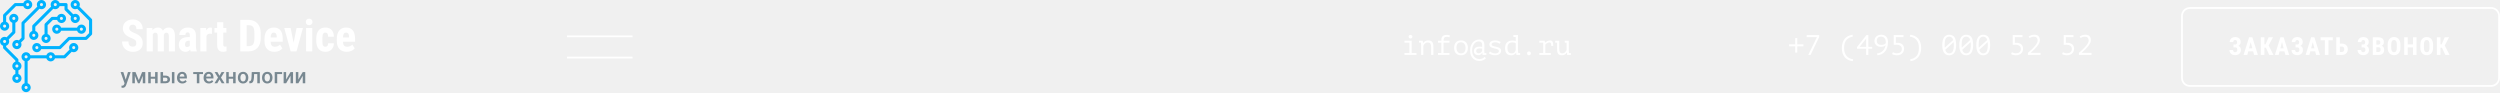
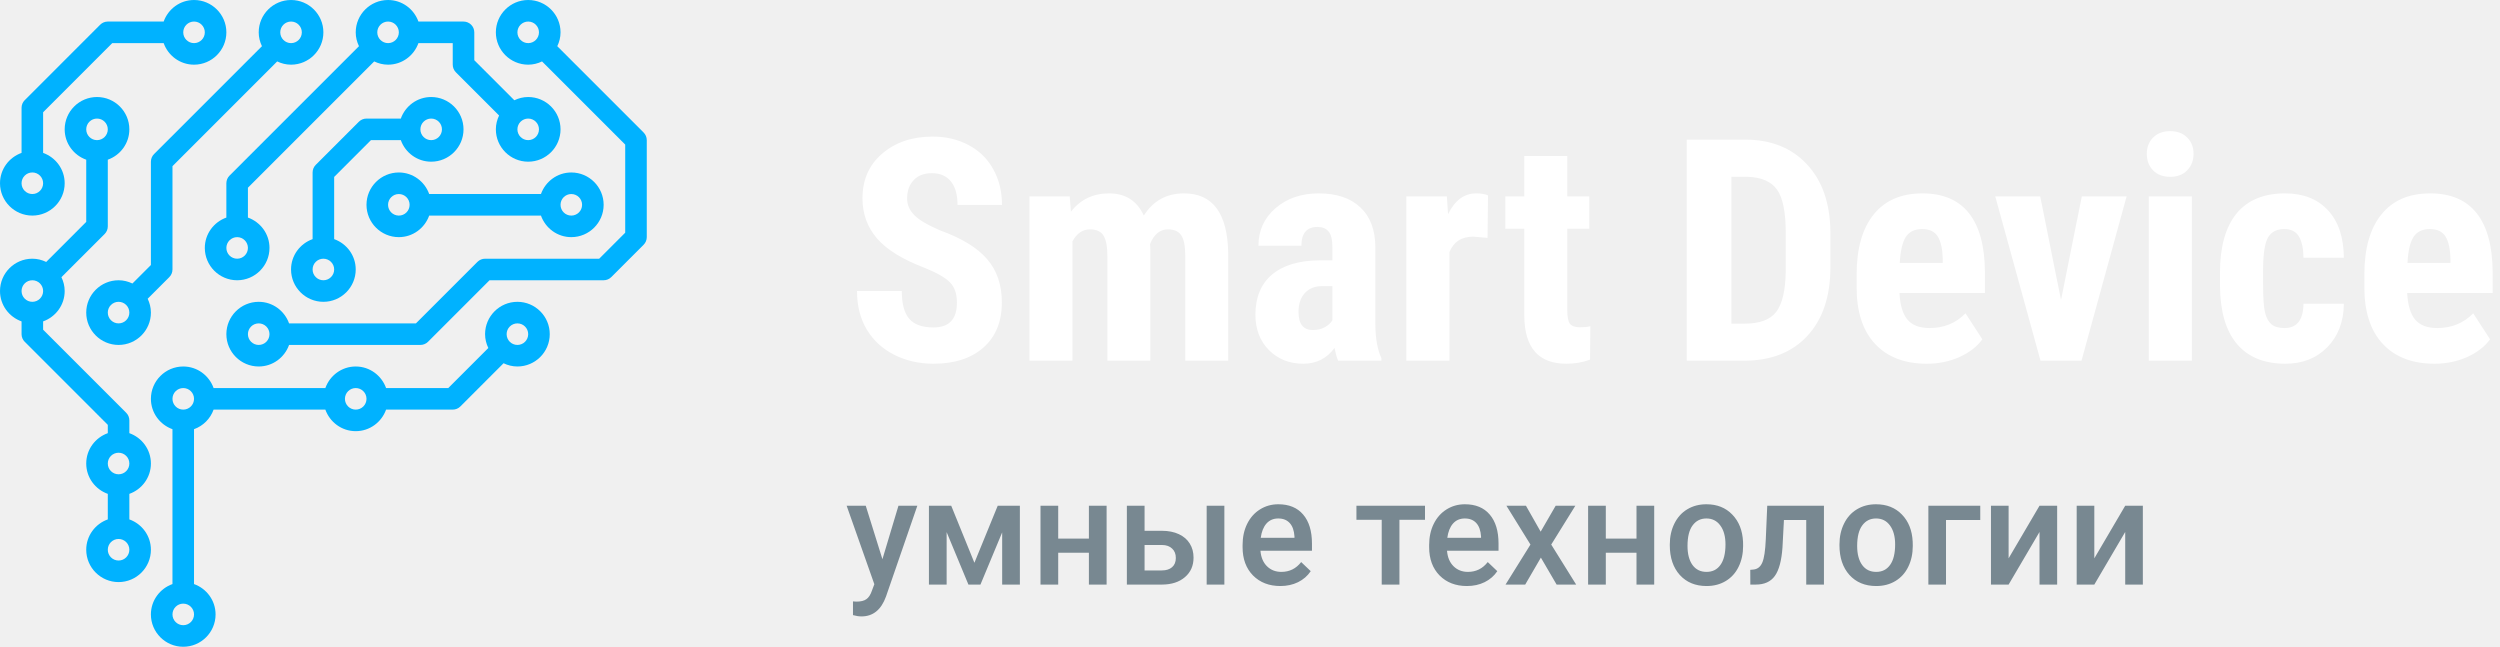
- <svg xmlns="http://www.w3.org/2000/svg" width="1411" height="52" id="icon-header-logo" viewBox="0 0 1411 52" fill="none">
-   <path d="M1009.77 25.016H1013.22V21.48H1014.38V25.016H1017.83V26.168H1014.38V29.704H1013.22V26.168H1009.77V25.016ZM1020.58 31L1025.47 20.952H1019.7V19.8H1026.77V20.84L1021.89 31H1020.58ZM1045.72 34.52C1044.78 34.413 1043.93 34.179 1043.16 33.816C1042.4 33.464 1041.75 32.979 1041.22 32.36C1040.69 31.752 1040.27 31.011 1039.97 30.136C1039.69 29.261 1039.54 28.253 1039.54 27.112C1039.54 25.992 1039.69 24.995 1039.97 24.12C1040.26 23.235 1040.67 22.483 1041.19 21.864C1041.72 21.235 1042.36 20.733 1043.09 20.36C1043.84 19.987 1044.66 19.736 1045.56 19.608L1045.73 20.648C1044.93 20.819 1044.23 21.059 1043.62 21.368C1043.01 21.677 1042.5 22.088 1042.09 22.6C1041.67 23.112 1041.35 23.736 1041.14 24.472C1040.93 25.208 1040.82 26.088 1040.82 27.112C1040.82 28.147 1040.95 29.043 1041.21 29.8C1041.47 30.547 1041.83 31.176 1042.29 31.688C1042.75 32.2 1043.29 32.595 1043.91 32.872C1044.54 33.16 1045.22 33.352 1045.94 33.448L1045.72 34.52ZM1056.66 27.512H1054.5V31H1053.25V27.512H1048.08V26.584L1053.44 19.8H1054.5V26.456H1056.66V27.512ZM1053.25 21.8L1049.55 26.456H1053.25V21.8ZM1057.94 23.176C1057.94 22.685 1058.02 22.227 1058.18 21.8C1058.34 21.363 1058.58 20.984 1058.9 20.664C1059.24 20.333 1059.64 20.077 1060.12 19.896C1060.6 19.704 1061.16 19.608 1061.8 19.608C1062.4 19.608 1062.93 19.704 1063.4 19.896C1063.87 20.088 1064.26 20.36 1064.58 20.712C1064.92 21.053 1065.17 21.475 1065.34 21.976C1065.51 22.467 1065.59 23.016 1065.59 23.624C1065.59 24.819 1065.44 25.869 1065.14 26.776C1064.85 27.683 1064.43 28.451 1063.9 29.08C1063.36 29.709 1062.73 30.2 1061.99 30.552C1061.27 30.904 1060.48 31.117 1059.62 31.192L1059.38 30.184C1060.09 30.109 1060.72 29.939 1061.27 29.672C1061.83 29.405 1062.31 29.064 1062.71 28.648C1063.12 28.232 1063.45 27.752 1063.7 27.208C1063.96 26.664 1064.14 26.083 1064.23 25.464C1064.06 25.645 1063.89 25.8 1063.7 25.928C1063.53 26.045 1063.34 26.141 1063.13 26.216C1062.92 26.291 1062.68 26.344 1062.42 26.376C1062.17 26.408 1061.88 26.424 1061.54 26.424C1061.05 26.424 1060.59 26.349 1060.15 26.2C1059.72 26.051 1059.33 25.837 1059 25.56C1058.68 25.272 1058.42 24.931 1058.23 24.536C1058.04 24.131 1057.94 23.677 1057.94 23.176ZM1059.26 23.048C1059.26 23.816 1059.49 24.392 1059.94 24.776C1060.41 25.16 1061.03 25.352 1061.8 25.352C1062.41 25.352 1062.93 25.261 1063.37 25.08C1063.82 24.888 1064.13 24.653 1064.31 24.376C1064.33 24.227 1064.34 24.109 1064.34 24.024C1064.34 23.928 1064.34 23.821 1064.34 23.704C1064.34 23.331 1064.29 22.963 1064.18 22.6C1064.09 22.237 1063.93 21.912 1063.72 21.624C1063.51 21.336 1063.23 21.107 1062.89 20.936C1062.56 20.755 1062.16 20.664 1061.69 20.664C1060.92 20.664 1060.32 20.872 1059.9 21.288C1059.47 21.704 1059.26 22.291 1059.26 23.048ZM1070.66 30.072C1071.06 30.072 1071.44 30.024 1071.78 29.928C1072.12 29.821 1072.41 29.667 1072.64 29.464C1072.89 29.251 1073.07 28.989 1073.2 28.68C1073.34 28.371 1073.41 28.008 1073.41 27.592C1073.41 26.824 1073.13 26.243 1072.58 25.848C1072.03 25.443 1071.29 25.24 1070.34 25.24L1068.83 25.32V19.8H1074.32V20.952H1070.03V24.2L1070.83 24.168C1072.02 24.168 1072.95 24.456 1073.63 25.032C1074.32 25.608 1074.66 26.429 1074.66 27.496C1074.66 28.093 1074.55 28.621 1074.34 29.08C1074.14 29.539 1073.85 29.928 1073.49 30.248C1073.13 30.557 1072.7 30.792 1072.19 30.952C1071.7 31.112 1071.17 31.192 1070.58 31.192C1070.26 31.192 1069.95 31.165 1069.67 31.112C1069.38 31.069 1069.12 31.016 1068.88 30.952C1068.65 30.877 1068.44 30.803 1068.26 30.728C1068.09 30.643 1067.97 30.568 1067.89 30.504L1068.4 29.464C1068.58 29.571 1068.86 29.699 1069.23 29.848C1069.61 29.997 1070.08 30.072 1070.66 30.072ZM1078.14 19.608C1079.08 19.715 1079.93 19.949 1080.68 20.312C1081.45 20.664 1082.1 21.149 1082.64 21.768C1083.17 22.387 1083.58 23.133 1083.87 24.008C1084.17 24.883 1084.32 25.885 1084.32 27.016C1084.32 28.136 1084.17 29.139 1083.87 30.024C1083.58 30.899 1083.17 31.645 1082.64 32.264C1082.11 32.893 1081.48 33.395 1080.75 33.768C1080.01 34.141 1079.2 34.392 1078.3 34.52L1078.12 33.48C1078.92 33.309 1079.63 33.069 1080.24 32.76C1080.84 32.451 1081.36 32.04 1081.77 31.528C1082.19 31.016 1082.5 30.392 1082.72 29.656C1082.93 28.92 1083.04 28.04 1083.04 27.016C1083.04 25.981 1082.9 25.091 1082.64 24.344C1082.38 23.587 1082.02 22.952 1081.56 22.44C1081.11 21.928 1080.56 21.533 1079.93 21.256C1079.31 20.968 1078.64 20.776 1077.92 20.68L1078.14 19.608ZM1096.22 25.4C1096.22 24.493 1096.3 23.683 1096.46 22.968C1096.62 22.243 1096.86 21.635 1097.18 21.144C1097.5 20.643 1097.91 20.264 1098.4 20.008C1098.89 19.741 1099.47 19.608 1100.14 19.608C1100.86 19.608 1101.46 19.736 1101.95 19.992C1102.45 20.248 1102.86 20.621 1103.17 21.112C1103.48 21.603 1103.7 22.211 1103.84 22.936C1103.98 23.651 1104.05 24.472 1104.05 25.4C1104.05 26.307 1103.97 27.123 1103.81 27.848C1103.65 28.563 1103.41 29.171 1103.09 29.672C1102.77 30.163 1102.36 30.541 1101.87 30.808C1101.38 31.064 1100.8 31.192 1100.13 31.192C1099.42 31.192 1098.82 31.053 1098.32 30.776C1097.83 30.488 1097.42 30.088 1097.1 29.576C1096.79 29.064 1096.57 28.456 1096.43 27.752C1096.29 27.037 1096.22 26.253 1096.22 25.4ZM1102.74 25.4C1102.74 24.835 1102.7 24.296 1102.64 23.784L1097.89 28.12C1098.07 28.728 1098.34 29.213 1098.7 29.576C1099.07 29.939 1099.54 30.12 1100.13 30.12C1101.07 30.12 1101.73 29.731 1102.13 28.952C1102.53 28.173 1102.74 26.989 1102.74 25.4ZM1097.55 25.4C1097.55 25.667 1097.56 25.923 1097.57 26.168C1097.59 26.413 1097.61 26.653 1097.63 26.888L1102.4 22.568C1102.22 21.992 1101.95 21.533 1101.58 21.192C1101.23 20.851 1100.75 20.68 1100.14 20.68C1099.19 20.68 1098.52 21.075 1098.13 21.864C1097.74 22.643 1097.55 23.821 1097.55 25.4ZM1105.82 25.4C1105.82 24.493 1105.9 23.683 1106.06 22.968C1106.22 22.243 1106.46 21.635 1106.78 21.144C1107.1 20.643 1107.5 20.264 1107.99 20.008C1108.48 19.741 1109.07 19.608 1109.74 19.608C1110.45 19.608 1111.05 19.736 1111.55 19.992C1112.05 20.248 1112.45 20.621 1112.76 21.112C1113.07 21.603 1113.29 22.211 1113.43 22.936C1113.57 23.651 1113.64 24.472 1113.64 25.4C1113.64 26.307 1113.56 27.123 1113.4 27.848C1113.24 28.563 1113 29.171 1112.68 29.672C1112.36 30.163 1111.96 30.541 1111.47 30.808C1110.97 31.064 1110.39 31.192 1109.72 31.192C1109.02 31.192 1108.41 31.053 1107.91 30.776C1107.42 30.488 1107.02 30.088 1106.7 29.576C1106.39 29.064 1106.16 28.456 1106.03 27.752C1105.89 27.037 1105.82 26.253 1105.82 25.4ZM1112.33 25.4C1112.33 24.835 1112.3 24.296 1112.23 23.784L1107.48 28.12C1107.66 28.728 1107.93 29.213 1108.3 29.576C1108.66 29.939 1109.13 30.12 1109.72 30.12C1110.66 30.12 1111.33 29.731 1111.72 28.952C1112.13 28.173 1112.33 26.989 1112.33 25.4ZM1107.15 25.4C1107.15 25.667 1107.15 25.923 1107.16 26.168C1107.18 26.413 1107.2 26.653 1107.23 26.888L1111.99 22.568C1111.81 21.992 1111.54 21.533 1111.18 21.192C1110.83 20.851 1110.35 20.68 1109.74 20.68C1108.79 20.68 1108.12 21.075 1107.72 21.864C1107.34 22.643 1107.15 23.821 1107.15 25.4ZM1115.41 25.4C1115.41 24.493 1115.49 23.683 1115.65 22.968C1115.81 22.243 1116.05 21.635 1116.37 21.144C1116.69 20.643 1117.1 20.264 1117.59 20.008C1118.08 19.741 1118.66 19.608 1119.33 19.608C1120.05 19.608 1120.65 19.736 1121.14 19.992C1121.64 20.248 1122.05 20.621 1122.36 21.112C1122.66 21.603 1122.89 22.211 1123.03 22.936C1123.17 23.651 1123.24 24.472 1123.24 25.4C1123.24 26.307 1123.16 27.123 1123 27.848C1122.84 28.563 1122.6 29.171 1122.28 29.672C1121.96 30.163 1121.55 30.541 1121.06 30.808C1120.57 31.064 1119.99 31.192 1119.32 31.192C1118.61 31.192 1118.01 31.053 1117.51 30.776C1117.02 30.488 1116.61 30.088 1116.29 29.576C1115.98 29.064 1115.76 28.456 1115.62 27.752C1115.48 27.037 1115.41 26.253 1115.41 25.4ZM1121.92 25.4C1121.92 24.835 1121.89 24.296 1121.83 23.784L1117.08 28.12C1117.26 28.728 1117.53 29.213 1117.89 29.576C1118.25 29.939 1118.73 30.12 1119.32 30.12C1120.25 30.12 1120.92 29.731 1121.32 28.952C1121.72 28.173 1121.92 26.989 1121.92 25.4ZM1116.74 25.4C1116.74 25.667 1116.74 25.923 1116.76 26.168C1116.78 26.413 1116.8 26.653 1116.82 26.888L1121.59 22.568C1121.41 21.992 1121.13 21.533 1120.77 21.192C1120.42 20.851 1119.94 20.68 1119.33 20.68C1118.38 20.68 1117.71 21.075 1117.32 21.864C1116.93 22.643 1116.74 23.821 1116.74 25.4ZM1137.81 30.072C1138.22 30.072 1138.59 30.024 1138.93 29.928C1139.28 29.821 1139.56 29.667 1139.8 29.464C1140.04 29.251 1140.23 28.989 1140.36 28.68C1140.5 28.371 1140.57 28.008 1140.57 27.592C1140.57 26.824 1140.29 26.243 1139.73 25.848C1139.19 25.443 1138.44 25.24 1137.49 25.24L1135.99 25.32V19.8H1141.48V20.952H1137.19V24.2L1137.99 24.168C1139.17 24.168 1140.11 24.456 1140.79 25.032C1141.47 25.608 1141.81 26.429 1141.81 27.496C1141.81 28.093 1141.71 28.621 1141.49 29.08C1141.29 29.539 1141.01 29.928 1140.65 30.248C1140.28 30.557 1139.85 30.792 1139.35 30.952C1138.86 31.112 1138.32 31.192 1137.73 31.192C1137.41 31.192 1137.11 31.165 1136.82 31.112C1136.53 31.069 1136.27 31.016 1136.04 30.952C1135.8 30.877 1135.6 30.803 1135.41 30.728C1135.24 30.643 1135.12 30.568 1135.05 30.504L1135.56 29.464C1135.74 29.571 1136.02 29.699 1136.39 29.848C1136.76 29.997 1137.24 30.072 1137.81 30.072ZM1151.31 22.632C1151.31 23.613 1150.85 24.707 1149.92 25.912C1148.99 27.117 1147.7 28.429 1146.03 29.848H1151.66V31H1144.56V29.848C1144.76 29.656 1145.04 29.405 1145.39 29.096C1145.74 28.787 1146.12 28.445 1146.53 28.072C1146.93 27.688 1147.34 27.277 1147.76 26.84C1148.19 26.403 1148.57 25.955 1148.91 25.496C1149.25 25.037 1149.53 24.579 1149.74 24.12C1149.96 23.661 1150.06 23.219 1150.06 22.792C1150.06 22.152 1149.89 21.651 1149.55 21.288C1149.22 20.915 1148.72 20.728 1148.05 20.728C1147.47 20.728 1146.99 20.792 1146.59 20.92C1146.2 21.048 1145.84 21.235 1145.52 21.48L1144.98 20.6C1145.46 20.259 1145.96 20.008 1146.5 19.848C1147.04 19.688 1147.63 19.608 1148.27 19.608C1149.28 19.608 1150.03 19.88 1150.54 20.424C1151.06 20.968 1151.31 21.704 1151.31 22.632ZM1166.6 30.072C1167 30.072 1167.37 30.024 1167.72 29.928C1168.06 29.821 1168.35 29.667 1168.58 29.464C1168.83 29.251 1169.01 28.989 1169.14 28.68C1169.28 28.371 1169.35 28.008 1169.35 27.592C1169.35 26.824 1169.07 26.243 1168.52 25.848C1167.97 25.443 1167.23 25.24 1166.28 25.24L1164.77 25.32V19.8H1170.26V20.952H1165.97V24.2L1166.77 24.168C1167.96 24.168 1168.89 24.456 1169.57 25.032C1170.25 25.608 1170.6 26.429 1170.6 27.496C1170.6 28.093 1170.49 28.621 1170.28 29.08C1170.07 29.539 1169.79 29.928 1169.43 30.248C1169.07 30.557 1168.63 30.792 1168.13 30.952C1167.64 31.112 1167.1 31.192 1166.52 31.192C1166.2 31.192 1165.89 31.165 1165.6 31.112C1165.32 31.069 1165.05 31.016 1164.82 30.952C1164.59 30.877 1164.38 30.803 1164.2 30.728C1164.03 30.643 1163.9 30.568 1163.83 30.504L1164.34 29.464C1164.52 29.571 1164.8 29.699 1165.17 29.848C1165.55 29.997 1166.02 30.072 1166.6 30.072ZM1180.09 22.632C1180.09 23.613 1179.63 24.707 1178.7 25.912C1177.77 27.117 1176.48 28.429 1174.81 29.848H1180.45V31H1173.34V29.848C1173.54 29.656 1173.82 29.405 1174.17 29.096C1174.53 28.787 1174.9 28.445 1175.31 28.072C1175.72 27.688 1176.13 27.277 1176.54 26.84C1176.97 26.403 1177.35 25.955 1177.69 25.496C1178.04 25.037 1178.31 24.579 1178.53 24.12C1178.74 23.661 1178.85 23.219 1178.85 22.792C1178.85 22.152 1178.68 21.651 1178.33 21.288C1178 20.915 1177.5 20.728 1176.83 20.728C1176.25 20.728 1175.77 20.792 1175.37 20.92C1174.98 21.048 1174.62 21.235 1174.3 21.48L1173.76 20.6C1174.24 20.259 1174.74 20.008 1175.28 19.848C1175.82 19.688 1176.41 19.608 1177.05 19.608C1178.06 19.608 1178.81 19.88 1179.33 20.424C1179.84 20.968 1180.09 21.704 1180.09 22.632Z" fill="white" />
-   <path d="M792.68 31V29.928H795.464V24.072H792.68V23H796.744V29.928H799.464V31H792.68ZM795.032 20.728C795.032 20.44 795.128 20.195 795.32 19.992C795.512 19.779 795.757 19.672 796.056 19.672C796.365 19.672 796.621 19.779 796.824 19.992C797.037 20.195 797.144 20.44 797.144 20.728C797.144 21.005 797.037 21.24 796.824 21.432C796.621 21.624 796.365 21.72 796.056 21.72C795.757 21.72 795.512 21.624 795.32 21.432C795.128 21.24 795.032 21.005 795.032 20.728ZM802.082 25.8C802.082 25.704 802.076 25.581 802.066 25.432C802.066 25.272 802.06 25.112 802.05 24.952C802.039 24.781 802.023 24.616 802.002 24.456C801.991 24.296 801.975 24.157 801.954 24.04H800.882V23H803.026L803.17 24.296H803.25C803.356 24.115 803.495 23.939 803.666 23.768C803.847 23.587 804.055 23.427 804.29 23.288C804.524 23.139 804.786 23.021 805.074 22.936C805.362 22.851 805.666 22.808 805.986 22.808C806.476 22.808 806.908 22.861 807.282 22.968C807.666 23.075 807.98 23.267 808.226 23.544C808.482 23.811 808.674 24.179 808.802 24.648C808.93 25.107 808.994 25.693 808.994 26.408V31H807.746V26.648C807.746 25.763 807.602 25.096 807.314 24.648C807.026 24.2 806.503 23.976 805.746 23.976C805.468 23.976 805.196 24.035 804.93 24.152C804.674 24.259 804.439 24.403 804.226 24.584C804.012 24.765 803.826 24.979 803.666 25.224C803.506 25.459 803.388 25.709 803.314 25.976V31H802.082V25.8ZM811.596 31V29.928H813.5V24.072H811.596V23H813.5V22.552C813.5 21.549 813.761 20.824 814.284 20.376C814.806 19.928 815.553 19.704 816.524 19.704C816.876 19.704 817.19 19.725 817.468 19.768C817.745 19.811 818.044 19.896 818.364 20.024L818.076 21.064C817.798 20.947 817.532 20.872 817.276 20.84C817.02 20.797 816.785 20.776 816.572 20.776C815.868 20.776 815.388 20.952 815.132 21.304C814.876 21.645 814.748 22.211 814.748 23H818.06V24.072H814.748V29.928H818.06V31H811.596ZM820.693 27C820.693 25.709 821.029 24.691 821.701 23.944C822.373 23.187 823.333 22.808 824.581 22.808C825.253 22.808 825.829 22.92 826.309 23.144C826.8 23.357 827.205 23.651 827.525 24.024C827.845 24.397 828.08 24.84 828.229 25.352C828.389 25.864 828.469 26.413 828.469 27C828.469 27.64 828.384 28.221 828.213 28.744C828.043 29.256 827.792 29.693 827.461 30.056C827.131 30.419 826.72 30.701 826.229 30.904C825.749 31.096 825.2 31.192 824.581 31.192C823.92 31.192 823.344 31.085 822.853 30.872C822.363 30.648 821.957 30.349 821.637 29.976C821.317 29.603 821.077 29.16 820.917 28.648C820.768 28.136 820.693 27.587 820.693 27ZM822.021 27C822.021 27.373 822.064 27.747 822.149 28.12C822.245 28.493 822.395 28.829 822.597 29.128C822.8 29.427 823.061 29.667 823.381 29.848C823.712 30.029 824.112 30.12 824.581 30.12C825.435 30.12 826.075 29.859 826.501 29.336C826.939 28.803 827.157 28.024 827.157 27C827.157 26.616 827.109 26.243 827.013 25.88C826.928 25.507 826.779 25.171 826.565 24.872C826.363 24.573 826.096 24.333 825.765 24.152C825.445 23.971 825.051 23.88 824.581 23.88C823.728 23.88 823.088 24.141 822.661 24.664C822.235 25.187 822.021 25.965 822.021 27ZM837.807 25.768C837.807 26.173 837.796 26.605 837.775 27.064C837.754 27.523 837.738 27.981 837.727 28.44C837.727 28.973 837.759 29.48 837.823 29.96H838.895V31H836.767L836.623 29.8H836.543C836.479 29.896 836.399 30.019 836.303 30.168C836.207 30.317 836.074 30.467 835.903 30.616C835.743 30.755 835.53 30.877 835.263 30.984C834.996 31.091 834.66 31.144 834.255 31.144C833.914 31.144 833.594 31.091 833.295 30.984C833.007 30.877 832.756 30.728 832.543 30.536C832.33 30.333 832.159 30.093 832.031 29.816C831.914 29.539 831.855 29.224 831.855 28.872C831.855 28.328 831.972 27.875 832.207 27.512C832.442 27.149 832.767 26.872 833.183 26.68C833.599 26.488 834.09 26.376 834.655 26.344C835.231 26.312 835.855 26.355 836.527 26.472C836.559 25.939 836.554 25.48 836.511 25.096C836.468 24.701 836.372 24.381 836.223 24.136C836.074 23.88 835.86 23.693 835.583 23.576C835.316 23.448 834.97 23.384 834.543 23.384C834.095 23.384 833.647 23.496 833.199 23.72C832.762 23.944 832.372 24.275 832.031 24.712C831.69 25.139 831.412 25.667 831.199 26.296C830.986 26.915 830.879 27.619 830.879 28.408C830.879 29.251 830.991 29.981 831.215 30.6C831.45 31.219 831.759 31.731 832.143 32.136C832.527 32.541 832.97 32.84 833.471 33.032C833.983 33.235 834.522 33.336 835.087 33.336C835.322 33.336 835.572 33.304 835.839 33.24C836.116 33.187 836.383 33.107 836.639 33C836.906 32.893 837.151 32.76 837.375 32.6C837.61 32.451 837.812 32.28 837.983 32.088L838.639 32.936C838.191 33.416 837.647 33.779 837.007 34.024C836.378 34.28 835.695 34.408 834.959 34.408C834.34 34.408 833.722 34.301 833.103 34.088C832.484 33.885 831.924 33.549 831.423 33.08C830.922 32.621 830.511 32.013 830.191 31.256C829.882 30.509 829.727 29.592 829.727 28.504C829.727 27.448 829.876 26.536 830.175 25.768C830.474 24.989 830.863 24.344 831.343 23.832C831.823 23.32 832.367 22.941 832.975 22.696C833.583 22.44 834.196 22.312 834.815 22.312C835.37 22.312 835.839 22.381 836.223 22.52C836.607 22.659 836.916 22.872 837.151 23.16C837.386 23.437 837.551 23.795 837.647 24.232C837.754 24.659 837.807 25.171 837.807 25.768ZM834.575 30.072C834.874 30.072 835.135 30.024 835.359 29.928C835.583 29.832 835.77 29.709 835.919 29.56C836.068 29.411 836.191 29.251 836.287 29.08C836.383 28.899 836.463 28.728 836.527 28.568V27.448C836.026 27.352 835.567 27.304 835.151 27.304C834.746 27.304 834.394 27.357 834.095 27.464C833.796 27.56 833.567 27.715 833.407 27.928C833.247 28.141 833.167 28.419 833.167 28.76C833.167 29.112 833.279 29.421 833.503 29.688C833.738 29.944 834.095 30.072 834.575 30.072ZM845.977 28.84C845.977 28.499 845.843 28.237 845.577 28.056C845.31 27.864 844.979 27.715 844.585 27.608C844.19 27.491 843.758 27.384 843.289 27.288C842.83 27.192 842.403 27.064 842.009 26.904C841.614 26.744 841.283 26.531 841.017 26.264C840.75 25.987 840.617 25.603 840.617 25.112C840.617 24.707 840.702 24.36 840.873 24.072C841.054 23.784 841.289 23.549 841.577 23.368C841.865 23.176 842.201 23.037 842.585 22.952C842.969 22.856 843.369 22.808 843.785 22.808C844.531 22.808 845.171 22.904 845.705 23.096C846.249 23.277 846.681 23.469 847.001 23.672L846.489 24.68C846.137 24.488 845.753 24.307 845.337 24.136C844.931 23.955 844.419 23.864 843.801 23.864C843.566 23.864 843.331 23.891 843.097 23.944C842.873 23.987 842.665 24.056 842.473 24.152C842.291 24.248 842.142 24.376 842.025 24.536C841.918 24.685 841.865 24.872 841.865 25.096C841.865 25.373 841.998 25.587 842.265 25.736C842.531 25.885 842.862 26.013 843.257 26.12C843.651 26.216 844.078 26.312 844.537 26.408C845.006 26.493 845.438 26.621 845.833 26.792C846.227 26.963 846.558 27.192 846.825 27.48C847.091 27.768 847.225 28.157 847.225 28.648C847.225 29.384 846.931 29.992 846.345 30.472C845.769 30.952 844.899 31.192 843.737 31.192C843.385 31.192 843.038 31.16 842.697 31.096C842.355 31.032 842.035 30.947 841.737 30.84C841.438 30.733 841.166 30.616 840.921 30.488C840.675 30.349 840.473 30.211 840.313 30.072L840.953 29.032C841.081 29.16 841.251 29.293 841.465 29.432C841.678 29.56 841.913 29.677 842.169 29.784C842.425 29.891 842.697 29.976 842.985 30.04C843.283 30.104 843.582 30.136 843.881 30.136C844.169 30.136 844.435 30.115 844.681 30.072C844.937 30.019 845.161 29.944 845.353 29.848C845.545 29.741 845.694 29.608 845.801 29.448C845.918 29.277 845.977 29.075 845.977 28.84ZM854.147 19.8H856.739V28.264C856.739 28.36 856.744 28.483 856.755 28.632C856.765 28.771 856.776 28.92 856.786 29.08C856.808 29.24 856.829 29.4 856.851 29.56C856.872 29.709 856.893 29.843 856.915 29.96H857.987V31H855.859L855.699 29.768H855.635C855.4 30.173 855.048 30.515 854.579 30.792C854.12 31.059 853.587 31.192 852.979 31.192C851.773 31.192 850.883 30.856 850.307 30.184C849.741 29.501 849.459 28.445 849.459 27.016C849.459 26.344 849.555 25.752 849.747 25.24C849.939 24.717 850.211 24.285 850.562 23.944C850.925 23.592 851.357 23.325 851.859 23.144C852.36 22.963 852.92 22.872 853.539 22.872C853.763 22.872 853.96 22.877 854.131 22.888C854.312 22.899 854.477 22.915 854.627 22.936C854.776 22.957 854.915 22.989 855.043 23.032C855.181 23.064 855.331 23.101 855.491 23.144V20.872H854.147V19.8ZM853.187 30.12C853.837 30.12 854.349 29.955 854.723 29.624C855.096 29.283 855.352 28.776 855.491 28.104V24.392C855.256 24.232 854.989 24.115 854.691 24.04C854.403 23.965 854.019 23.928 853.539 23.928C852.685 23.928 852.013 24.179 851.523 24.68C851.032 25.171 850.787 25.949 850.787 27.016C850.787 27.453 850.824 27.864 850.899 28.248C850.984 28.621 851.117 28.947 851.299 29.224C851.491 29.501 851.741 29.72 852.051 29.88C852.36 30.04 852.739 30.12 853.187 30.12ZM861.884 30.12C861.884 29.779 861.98 29.517 862.172 29.336C862.364 29.144 862.62 29.048 862.94 29.048C863.282 29.048 863.548 29.144 863.74 29.336C863.932 29.517 864.028 29.779 864.028 30.12C864.028 30.429 863.932 30.685 863.74 30.888C863.548 31.091 863.282 31.192 862.94 31.192C862.62 31.192 862.364 31.091 862.172 30.888C861.98 30.685 861.884 30.429 861.884 30.12ZM868.806 31V29.928H870.966V24.072H868.806V23H871.798L872.054 24.04H872.134C872.497 23.709 872.902 23.427 873.35 23.192C873.798 22.957 874.331 22.84 874.95 22.84C875.313 22.84 875.601 22.909 875.814 23.048C876.038 23.187 876.209 23.389 876.326 23.656C876.454 23.923 876.539 24.248 876.582 24.632C876.625 25.005 876.646 25.432 876.646 25.912L875.526 25.928C875.526 25.245 875.457 24.744 875.318 24.424C875.19 24.104 874.95 23.944 874.598 23.944C874.267 23.944 873.969 23.992 873.702 24.088C873.435 24.184 873.201 24.301 872.998 24.44C872.806 24.579 872.641 24.717 872.502 24.856C872.363 24.995 872.262 25.112 872.198 25.208V29.928H875.27V31H868.806ZM883.152 23H885.424V28.456C885.424 28.979 885.456 29.48 885.52 29.96H886.592V31H884.464L884.416 29.64H884.352C884.074 30.099 883.706 30.472 883.248 30.76C882.789 31.048 882.234 31.192 881.584 31.192C881.093 31.192 880.672 31.133 880.32 31.016C879.978 30.909 879.696 30.717 879.472 30.44C879.248 30.163 879.082 29.795 878.976 29.336C878.869 28.867 878.816 28.285 878.816 27.592V24.072H877.744V23H880.064V27.336C880.064 27.773 880.08 28.168 880.112 28.52C880.154 28.861 880.234 29.155 880.352 29.4C880.469 29.635 880.64 29.816 880.864 29.944C881.098 30.061 881.408 30.12 881.792 30.12C882.346 30.12 882.826 29.939 883.232 29.576C883.648 29.213 883.962 28.76 884.176 28.216V24.072H883.152V23Z" fill="white" />
+ <svg xmlns="http://www.w3.org/2000/svg" width="201" height="52" id="icon-header-logo" viewBox="0 0 201 52" fill="none">
  <path d="M76.936 24.337C76.936 23.613 76.748 23.067 76.374 22.701C76.008 22.327 75.336 21.94 74.36 21.541C72.578 20.866 71.296 20.077 70.515 19.173C69.733 18.262 69.343 17.188 69.343 15.951C69.343 14.453 69.872 13.253 70.93 12.35C71.996 11.438 73.347 10.982 74.982 10.982C76.073 10.982 77.045 11.214 77.9 11.678C78.754 12.134 79.409 12.781 79.865 13.619C80.329 14.457 80.561 15.409 80.561 16.476H76.984C76.984 15.646 76.805 15.015 76.447 14.584C76.097 14.144 75.589 13.924 74.921 13.924C74.295 13.924 73.806 14.111 73.457 14.486C73.107 14.852 72.932 15.348 72.932 15.975C72.932 16.463 73.127 16.907 73.518 17.306C73.908 17.696 74.6 18.103 75.593 18.526C77.326 19.153 78.584 19.922 79.365 20.834C80.154 21.745 80.549 22.905 80.549 24.312C80.549 25.859 80.056 27.067 79.072 27.938C78.087 28.809 76.748 29.244 75.056 29.244C73.908 29.244 72.862 29.008 71.918 28.536C70.974 28.064 70.234 27.389 69.697 26.51C69.168 25.631 68.903 24.593 68.903 23.397H72.504C72.504 24.422 72.704 25.167 73.103 25.631C73.501 26.095 74.152 26.327 75.056 26.327C76.309 26.327 76.936 25.663 76.936 24.337ZM86.005 15.792L86.103 17.013C86.876 16.036 87.897 15.548 89.167 15.548C90.485 15.548 91.417 16.142 91.962 17.33C92.719 16.142 93.797 15.548 95.197 15.548C97.508 15.548 98.692 17.147 98.749 20.345V29H95.295V20.565C95.295 19.8 95.189 19.255 94.978 18.929C94.766 18.604 94.408 18.441 93.903 18.441C93.26 18.441 92.78 18.836 92.463 19.625L92.487 20.04V29H89.033V20.589C89.033 19.832 88.931 19.287 88.728 18.954C88.524 18.612 88.162 18.441 87.641 18.441C87.047 18.441 86.575 18.762 86.225 19.405V29H82.77V15.792H86.005ZM107.587 29C107.49 28.797 107.392 28.455 107.294 27.975C106.676 28.821 105.838 29.244 104.78 29.244C103.673 29.244 102.753 28.878 102.021 28.145C101.297 27.413 100.935 26.465 100.935 25.301C100.935 23.918 101.374 22.848 102.253 22.091C103.14 21.334 104.414 20.947 106.074 20.931H107.124V19.869C107.124 19.275 107.022 18.856 106.818 18.612C106.615 18.368 106.318 18.246 105.927 18.246C105.065 18.246 104.633 18.75 104.633 19.759H101.179C101.179 18.539 101.634 17.534 102.546 16.744C103.465 15.947 104.625 15.548 106.025 15.548C107.473 15.548 108.592 15.926 109.382 16.683C110.179 17.432 110.578 18.506 110.578 19.906V26.119C110.594 27.259 110.757 28.15 111.066 28.793V29H107.587ZM105.549 26.534C105.931 26.534 106.257 26.457 106.525 26.302C106.794 26.148 106.993 25.965 107.124 25.753V23.006H106.293C105.708 23.006 105.244 23.194 104.902 23.568C104.568 23.942 104.401 24.443 104.401 25.069C104.401 26.046 104.784 26.534 105.549 26.534ZM119.599 19.125L118.452 19.027C117.508 19.027 116.869 19.442 116.535 20.272V29H113.068V15.792H116.328L116.425 17.22C116.971 16.105 117.723 15.548 118.684 15.548C119.074 15.548 119.392 15.601 119.636 15.707L119.599 19.125ZM126.008 12.545V15.792H127.778V18.392H126.008V24.947C126.008 25.468 126.077 25.826 126.215 26.021C126.362 26.217 126.639 26.314 127.045 26.314C127.379 26.314 127.652 26.286 127.863 26.229L127.839 28.915C127.253 29.134 126.618 29.244 125.935 29.244C123.705 29.244 122.578 27.966 122.553 25.411V18.392H121.027V15.792H122.553V12.545H126.008ZM135.615 29V11.227H140.314C142.39 11.227 144.042 11.886 145.271 13.204C146.507 14.523 147.138 16.329 147.163 18.624V21.505C147.163 23.84 146.544 25.676 145.307 27.01C144.078 28.337 142.382 29 140.217 29H135.615ZM139.204 14.217V26.021H140.278C141.474 26.021 142.316 25.708 142.805 25.081C143.293 24.447 143.549 23.356 143.574 21.81V18.722C143.574 17.061 143.342 15.906 142.878 15.255C142.414 14.596 141.625 14.25 140.51 14.217H139.204ZM154.914 29.244C153.14 29.244 151.757 28.715 150.764 27.657C149.771 26.599 149.274 25.086 149.274 23.116V22.066C149.274 19.983 149.73 18.376 150.642 17.245C151.553 16.113 152.859 15.548 154.56 15.548C156.22 15.548 157.469 16.081 158.308 17.147C159.146 18.205 159.573 19.776 159.589 21.859V23.556H152.717C152.766 24.532 152.981 25.248 153.364 25.704C153.746 26.152 154.336 26.375 155.134 26.375C156.289 26.375 157.254 25.981 158.027 25.191L159.382 27.279C158.959 27.865 158.344 28.341 157.539 28.707C156.733 29.065 155.858 29.244 154.914 29.244ZM152.741 21.139H156.196V20.821C156.18 20.032 156.049 19.434 155.805 19.027C155.561 18.62 155.138 18.416 154.536 18.416C153.933 18.416 153.494 18.632 153.217 19.064C152.949 19.495 152.79 20.186 152.741 21.139ZM165.705 24.117L167.377 15.792H170.979L167.353 29H164.057L160.419 15.792H164.033L165.705 24.117ZM176.228 29H172.761V15.792H176.228V29ZM172.602 12.374C172.602 11.837 172.773 11.398 173.115 11.056C173.457 10.714 173.912 10.543 174.482 10.543C175.052 10.543 175.507 10.714 175.849 11.056C176.191 11.398 176.362 11.837 176.362 12.374C176.362 12.903 176.191 13.342 175.849 13.692C175.515 14.042 175.06 14.217 174.482 14.217C173.904 14.217 173.444 14.042 173.103 13.692C172.769 13.342 172.602 12.903 172.602 12.374ZM183.674 26.375C184.675 26.375 185.183 25.724 185.2 24.422H188.447C188.431 25.863 187.987 27.026 187.116 27.914C186.245 28.801 185.122 29.244 183.747 29.244C182.046 29.244 180.748 28.715 179.853 27.657C178.958 26.599 178.502 25.041 178.486 22.982V21.932C178.486 19.857 178.925 18.274 179.804 17.184C180.691 16.093 181.997 15.548 183.723 15.548C185.179 15.548 186.327 15.999 187.165 16.903C188.003 17.798 188.431 19.072 188.447 20.724H185.2C185.192 19.983 185.069 19.413 184.833 19.015C184.597 18.616 184.207 18.416 183.662 18.416C183.059 18.416 182.628 18.632 182.368 19.064C182.107 19.487 181.969 20.313 181.953 21.541V22.884C181.953 23.959 182.006 24.711 182.111 25.143C182.217 25.566 182.392 25.879 182.636 26.082C182.88 26.278 183.226 26.375 183.674 26.375ZM195.734 29.244C193.96 29.244 192.577 28.715 191.584 27.657C190.591 26.599 190.095 25.086 190.095 23.116V22.066C190.095 19.983 190.55 18.376 191.462 17.245C192.373 16.113 193.68 15.548 195.38 15.548C197.041 15.548 198.29 16.081 199.128 17.147C199.966 18.205 200.393 19.776 200.41 21.859V23.556H193.537C193.586 24.532 193.802 25.248 194.184 25.704C194.567 26.152 195.157 26.375 195.954 26.375C197.11 26.375 198.074 25.981 198.847 25.191L200.202 27.279C199.779 27.865 199.165 28.341 198.359 28.707C197.553 29.065 196.678 29.244 195.734 29.244ZM193.562 21.139H197.016V20.821C197 20.032 196.87 19.434 196.625 19.027C196.381 18.62 195.958 18.416 195.356 18.416C194.754 18.416 194.314 18.632 194.038 19.064C193.769 19.495 193.61 20.186 193.562 21.139Z" fill="white" />
-   <rect x="320" y="20" width="37" height="1" fill="white" />
-   <rect x="320" y="32" width="37" height="1" fill="white" />
  <path d="M70.947 44.961L72.236 40.66H73.754L71.234 47.961C70.848 49.027 70.191 49.56 69.266 49.56C69.059 49.56 68.83 49.525 68.58 49.455V48.353L68.85 48.371C69.209 48.371 69.478 48.305 69.658 48.172C69.842 48.043 69.986 47.824 70.092 47.516L70.297 46.971L68.07 40.66H69.606L70.947 44.961ZM78.342 45.248L80.217 40.66H81.998V47H80.574V42.805L78.828 47H77.861L76.109 42.781V47H74.686V40.66H76.478L78.342 45.248ZM88.971 47H87.547V44.44H85.08V47H83.656V40.66H85.08V43.303H87.547V40.66H88.971V47ZM92.023 42.676H93.418C93.938 42.676 94.391 42.766 94.777 42.945C95.164 43.125 95.457 43.377 95.656 43.701C95.859 44.025 95.961 44.402 95.961 44.832C95.961 45.484 95.731 46.008 95.269 46.402C94.809 46.797 94.195 46.996 93.43 47H90.6V40.66H92.023V42.676ZM98.439 47H97.016V40.66H98.439V47ZM92.023 43.818V45.863H93.412C93.76 45.863 94.033 45.777 94.232 45.605C94.436 45.43 94.537 45.182 94.537 44.861C94.537 44.541 94.438 44.289 94.238 44.105C94.043 43.918 93.777 43.822 93.441 43.818H92.023ZM102.939 47.117C102.037 47.117 101.305 46.834 100.742 46.268C100.184 45.697 99.904 44.94 99.904 43.994V43.818C99.904 43.185 100.025 42.621 100.268 42.125C100.514 41.625 100.857 41.236 101.299 40.959C101.74 40.682 102.232 40.543 102.775 40.543C103.639 40.543 104.305 40.818 104.773 41.369C105.246 41.92 105.482 42.699 105.482 43.707V44.281H101.34C101.383 44.805 101.557 45.219 101.861 45.523C102.17 45.828 102.557 45.98 103.021 45.98C103.674 45.98 104.205 45.717 104.615 45.19L105.383 45.922C105.129 46.301 104.789 46.596 104.363 46.807C103.941 47.014 103.467 47.117 102.939 47.117ZM102.77 41.685C102.379 41.685 102.062 41.822 101.82 42.096C101.582 42.369 101.43 42.75 101.363 43.238H104.076V43.133C104.045 42.656 103.918 42.297 103.695 42.055C103.473 41.809 103.164 41.685 102.77 41.685ZM114.57 41.791H112.514V47H111.09V41.791H109.057V40.66H114.57V41.791ZM117.939 47.117C117.037 47.117 116.305 46.834 115.742 46.268C115.184 45.697 114.904 44.94 114.904 43.994V43.818C114.904 43.185 115.025 42.621 115.268 42.125C115.514 41.625 115.857 41.236 116.299 40.959C116.74 40.682 117.232 40.543 117.775 40.543C118.639 40.543 119.305 40.818 119.773 41.369C120.246 41.92 120.482 42.699 120.482 43.707V44.281H116.34C116.383 44.805 116.557 45.219 116.861 45.523C117.17 45.828 117.557 45.98 118.021 45.98C118.674 45.98 119.205 45.717 119.615 45.19L120.383 45.922C120.129 46.301 119.789 46.596 119.363 46.807C118.941 47.014 118.467 47.117 117.939 47.117ZM117.77 41.685C117.379 41.685 117.062 41.822 116.82 42.096C116.582 42.369 116.43 42.75 116.363 43.238H119.076V43.133C119.045 42.656 118.918 42.297 118.695 42.055C118.473 41.809 118.164 41.685 117.77 41.685ZM123.869 42.746L125.076 40.66H126.658L124.719 43.783L126.723 47H125.152L123.887 44.832L122.627 47H121.045L123.049 43.783L121.115 40.66H122.686L123.869 42.746ZM132.998 47H131.574V44.44H129.107V47H127.684V40.66H129.107V43.303H131.574V40.66H132.998V47ZM134.252 43.772C134.252 43.15 134.375 42.592 134.621 42.096C134.867 41.596 135.213 41.213 135.658 40.947C136.104 40.678 136.615 40.543 137.193 40.543C138.049 40.543 138.742 40.818 139.273 41.369C139.809 41.92 140.098 42.65 140.141 43.56L140.146 43.895C140.146 44.52 140.025 45.078 139.783 45.57C139.545 46.062 139.201 46.443 138.752 46.713C138.307 46.982 137.791 47.117 137.205 47.117C136.311 47.117 135.594 46.82 135.055 46.227C134.52 45.629 134.252 44.834 134.252 43.842V43.772ZM135.676 43.895C135.676 44.547 135.811 45.059 136.08 45.43C136.35 45.797 136.725 45.98 137.205 45.98C137.686 45.98 138.059 45.793 138.324 45.418C138.594 45.043 138.729 44.494 138.729 43.772C138.729 43.131 138.59 42.623 138.312 42.248C138.039 41.873 137.666 41.685 137.193 41.685C136.729 41.685 136.359 41.871 136.086 42.242C135.812 42.609 135.676 43.16 135.676 43.895ZM146.645 40.66V47H145.221V41.809H143.428L143.311 44.018C143.236 45.08 143.031 45.844 142.695 46.309C142.363 46.77 141.854 47 141.166 47H140.727L140.721 45.816L141.014 45.787C141.326 45.744 141.553 45.555 141.693 45.219C141.838 44.879 141.93 44.262 141.969 43.367L142.086 40.66H146.645ZM147.893 43.772C147.893 43.15 148.016 42.592 148.262 42.096C148.508 41.596 148.854 41.213 149.299 40.947C149.744 40.678 150.256 40.543 150.834 40.543C151.689 40.543 152.383 40.818 152.914 41.369C153.449 41.92 153.738 42.65 153.781 43.56L153.787 43.895C153.787 44.52 153.666 45.078 153.424 45.57C153.186 46.062 152.842 46.443 152.393 46.713C151.947 46.982 151.432 47.117 150.846 47.117C149.951 47.117 149.234 46.82 148.695 46.227C148.16 45.629 147.893 44.834 147.893 43.842V43.772ZM149.316 43.895C149.316 44.547 149.451 45.059 149.721 45.43C149.99 45.797 150.365 45.98 150.846 45.98C151.326 45.98 151.699 45.793 151.965 45.418C152.234 45.043 152.369 44.494 152.369 43.772C152.369 43.131 152.23 42.623 151.953 42.248C151.68 41.873 151.307 41.685 150.834 41.685C150.369 41.685 150 41.871 149.727 42.242C149.453 42.609 149.316 43.16 149.316 43.895ZM159.213 41.809H156.459V47H155.041V40.66H159.213V41.809ZM163.977 40.66H165.395V47H163.977V42.77L161.492 47H160.074V40.66H161.492V44.891L163.977 40.66ZM170.867 40.66H172.285V47H170.867V42.77L168.383 47H166.965V40.66H168.383V44.891L170.867 40.66Z" fill="#788891" />
-   <rect x="1231.5" y="4.5" width="179" height="44" rx="4.5" stroke="white" />
-   <path d="M1262.61 23.788C1262.61 23.424 1262.51 23.132 1262.31 22.913C1262.11 22.694 1261.83 22.585 1261.49 22.585C1261.18 22.585 1260.93 22.692 1260.73 22.906C1260.54 23.116 1260.45 23.396 1260.45 23.747H1258.44C1258.44 23.196 1258.57 22.706 1258.83 22.277C1259.1 21.844 1259.47 21.509 1259.94 21.273C1260.41 21.035 1260.92 20.917 1261.49 20.917C1262.47 20.917 1263.24 21.165 1263.8 21.662C1264.35 22.154 1264.63 22.849 1264.63 23.747C1264.63 24.203 1264.51 24.62 1264.28 24.998C1264.05 25.372 1263.74 25.668 1263.34 25.887C1263.79 26.078 1264.14 26.37 1264.39 26.762C1264.64 27.149 1264.76 27.632 1264.76 28.211C1264.76 29.109 1264.46 29.82 1263.86 30.344C1263.27 30.868 1262.47 31.13 1261.49 31.13C1260.88 31.13 1260.34 31.014 1259.85 30.781C1259.37 30.549 1258.99 30.216 1258.72 29.783C1258.45 29.35 1258.31 28.835 1258.31 28.238H1260.33C1260.33 28.58 1260.44 28.872 1260.65 29.113C1260.87 29.355 1261.14 29.476 1261.49 29.476C1261.87 29.476 1262.17 29.355 1262.4 29.113C1262.63 28.872 1262.74 28.56 1262.74 28.177C1262.74 27.662 1262.65 27.293 1262.45 27.069C1262.25 26.846 1261.97 26.734 1261.59 26.734H1260.58V25.114H1261.6C1262.28 25.11 1262.61 24.668 1262.61 23.788ZM1271.67 28.963H1268.93L1268.39 31H1266.27L1269.38 21.047H1271.22L1274.35 31H1272.2L1271.67 28.963ZM1269.36 27.288H1271.22L1270.29 23.74L1269.36 27.288ZM1278.88 26.939H1278.01V31H1276V21.047H1278.01V25.025H1278.68L1280.41 21.047H1282.86L1280.43 25.682L1283.13 31H1280.74L1278.88 26.939ZM1289.34 28.963H1286.6L1286.06 31H1283.94L1287.05 21.047H1288.89L1292.02 31H1289.87L1289.34 28.963ZM1287.03 27.288H1288.89L1287.96 23.74L1287.03 27.288ZM1297.64 23.788C1297.64 23.424 1297.54 23.132 1297.33 22.913C1297.13 22.694 1296.86 22.585 1296.51 22.585C1296.2 22.585 1295.95 22.692 1295.76 22.906C1295.57 23.116 1295.47 23.396 1295.47 23.747H1293.46C1293.46 23.196 1293.59 22.706 1293.86 22.277C1294.13 21.844 1294.5 21.509 1294.97 21.273C1295.43 21.035 1295.95 20.917 1296.51 20.917C1297.5 20.917 1298.27 21.165 1298.82 21.662C1299.38 22.154 1299.65 22.849 1299.65 23.747C1299.65 24.203 1299.54 24.62 1299.31 24.998C1299.08 25.372 1298.76 25.668 1298.36 25.887C1298.82 26.078 1299.17 26.37 1299.42 26.762C1299.66 27.149 1299.78 27.632 1299.78 28.211C1299.78 29.109 1299.49 29.82 1298.89 30.344C1298.29 30.868 1297.5 31.13 1296.51 31.13C1295.91 31.13 1295.36 31.014 1294.88 30.781C1294.39 30.549 1294.01 30.216 1293.74 29.783C1293.47 29.35 1293.34 28.835 1293.34 28.238H1295.35C1295.35 28.58 1295.46 28.872 1295.68 29.113C1295.89 29.355 1296.17 29.476 1296.51 29.476C1296.89 29.476 1297.2 29.355 1297.43 29.113C1297.65 28.872 1297.77 28.56 1297.77 28.177C1297.77 27.662 1297.67 27.293 1297.47 27.069C1297.28 26.846 1296.99 26.734 1296.62 26.734H1295.6V25.114H1296.63C1297.3 25.11 1297.64 24.668 1297.64 23.788ZM1306.69 28.963H1303.95L1303.42 31H1301.29L1304.4 21.047H1306.24L1309.37 31H1307.22L1306.69 28.963ZM1304.39 27.288H1306.25L1305.32 23.74L1304.39 27.288ZM1316.63 22.722H1314.17V31H1312.16V22.722H1309.74V21.047H1316.63V22.722ZM1320.61 24.622H1321.8C1322.8 24.622 1323.61 24.909 1324.2 25.483C1324.8 26.053 1325.1 26.816 1325.1 27.773C1325.1 28.726 1324.81 29.498 1324.22 30.091C1323.64 30.679 1322.87 30.982 1321.91 31H1318.59V21.047H1320.61V24.622ZM1320.61 26.29V29.332H1321.82C1322.22 29.332 1322.52 29.186 1322.75 28.895C1322.98 28.598 1323.09 28.22 1323.09 27.76C1323.09 27.327 1322.98 26.976 1322.75 26.707C1322.54 26.434 1322.23 26.295 1321.84 26.29H1320.61ZM1334.91 23.788C1334.91 23.424 1334.8 23.132 1334.6 22.913C1334.4 22.694 1334.13 22.585 1333.78 22.585C1333.47 22.585 1333.22 22.692 1333.03 22.906C1332.84 23.116 1332.74 23.396 1332.74 23.747H1330.73C1330.73 23.196 1330.86 22.706 1331.13 22.277C1331.4 21.844 1331.77 21.509 1332.23 21.273C1332.7 21.035 1333.22 20.917 1333.78 20.917C1334.77 20.917 1335.54 21.165 1336.09 21.662C1336.65 22.154 1336.92 22.849 1336.92 23.747C1336.92 24.203 1336.81 24.62 1336.58 24.998C1336.35 25.372 1336.03 25.668 1335.63 25.887C1336.09 26.078 1336.44 26.37 1336.68 26.762C1336.93 27.149 1337.05 27.632 1337.05 28.211C1337.05 29.109 1336.76 29.82 1336.16 30.344C1335.56 30.868 1334.77 31.13 1333.78 31.13C1333.18 31.13 1332.63 31.014 1332.15 30.781C1331.66 30.549 1331.28 30.216 1331.01 29.783C1330.74 29.35 1330.61 28.835 1330.61 28.238H1332.62C1332.62 28.58 1332.73 28.872 1332.95 29.113C1333.16 29.355 1333.44 29.476 1333.78 29.476C1334.16 29.476 1334.47 29.355 1334.7 29.113C1334.92 28.872 1335.04 28.56 1335.04 28.177C1335.04 27.662 1334.94 27.293 1334.74 27.069C1334.55 26.846 1334.26 26.734 1333.89 26.734H1332.87V25.114H1333.9C1334.57 25.11 1334.91 24.668 1334.91 23.788ZM1339.21 31V21.047H1342.29C1343.33 21.047 1344.11 21.279 1344.65 21.744C1345.19 22.204 1345.46 22.881 1345.46 23.774C1345.46 24.28 1345.35 24.715 1345.13 25.08C1344.91 25.445 1344.6 25.711 1344.21 25.88C1344.66 26.008 1345 26.265 1345.25 26.652C1345.49 27.035 1345.61 27.509 1345.61 28.074C1345.61 29.04 1345.34 29.77 1344.81 30.262C1344.28 30.754 1343.51 31 1342.5 31H1339.21ZM1341.22 26.673V29.332H1342.5C1342.86 29.332 1343.14 29.22 1343.33 28.997C1343.51 28.774 1343.61 28.457 1343.61 28.047C1343.61 27.154 1343.28 26.696 1342.63 26.673H1341.22ZM1341.22 25.21H1342.27C1343.05 25.21 1343.45 24.802 1343.45 23.986C1343.45 23.535 1343.36 23.212 1343.17 23.016C1342.99 22.82 1342.7 22.722 1342.29 22.722H1341.22V25.21ZM1354.78 26.919C1354.78 28.254 1354.46 29.291 1353.83 30.029C1353.2 30.768 1352.32 31.137 1351.2 31.137C1350.09 31.137 1349.21 30.772 1348.57 30.043C1347.93 29.309 1347.61 28.284 1347.6 26.967V25.265C1347.6 23.898 1347.92 22.831 1348.55 22.065C1349.18 21.295 1350.06 20.91 1351.19 20.91C1352.3 20.91 1353.17 21.288 1353.81 22.045C1354.45 22.797 1354.77 23.854 1354.78 25.217V26.919ZM1352.76 25.251C1352.76 24.353 1352.63 23.686 1352.38 23.248C1352.12 22.811 1351.73 22.592 1351.19 22.592C1350.66 22.592 1350.26 22.804 1350.01 23.227C1349.75 23.647 1349.62 24.287 1349.61 25.148V26.919C1349.61 27.789 1349.74 28.432 1350 28.847C1350.26 29.257 1350.66 29.462 1351.2 29.462C1351.73 29.462 1352.12 29.261 1352.37 28.86C1352.63 28.455 1352.76 27.828 1352.76 26.98V25.251ZM1363.9 31H1361.9V26.741H1358.93V31H1356.92V21.047H1358.93V25.073H1361.9V21.047H1363.9V31ZM1373.23 26.919C1373.23 28.254 1372.91 29.291 1372.28 30.029C1371.65 30.768 1370.77 31.137 1369.65 31.137C1368.54 31.137 1367.66 30.772 1367.02 30.043C1366.38 29.309 1366.06 28.284 1366.05 26.967V25.265C1366.05 23.898 1366.37 22.831 1367 22.065C1367.63 21.295 1368.51 20.91 1369.64 20.91C1370.75 20.91 1371.62 21.288 1372.26 22.045C1372.89 22.797 1373.22 23.854 1373.23 25.217V26.919ZM1371.21 25.251C1371.21 24.353 1371.08 23.686 1370.83 23.248C1370.57 22.811 1370.18 22.592 1369.64 22.592C1369.1 22.592 1368.71 22.804 1368.46 23.227C1368.2 23.647 1368.07 24.287 1368.06 25.148V26.919C1368.06 27.789 1368.19 28.432 1368.45 28.847C1368.71 29.257 1369.11 29.462 1369.65 29.462C1370.18 29.462 1370.57 29.261 1370.82 28.86C1371.08 28.455 1371.21 27.828 1371.21 26.98V25.251ZM1378.27 26.939H1377.39V31H1375.38V21.047H1377.39V25.025H1378.07L1379.8 21.047H1382.25L1379.81 25.682L1382.52 31H1380.13L1378.27 26.939Z" fill="white" />
  <path d="M32.067 13.867C33.195 13.867 34.148 14.594 34.507 15.6H43.493C43.852 14.594 44.805 13.867 45.933 13.867C47.367 13.867 48.533 15.033 48.533 16.466C48.533 17.9 47.367 19.066 45.933 19.066C44.805 19.066 43.852 18.339 43.493 17.333H34.506C34.148 18.339 33.194 19.066 32.066 19.066C30.632 19.066 29.466 17.9 29.466 16.466C29.466 15.033 30.633 13.867 32.067 13.867ZM45.933 17.333C46.411 17.333 46.8 16.945 46.8 16.466C46.8 15.988 46.411 15.6 45.933 15.6C45.456 15.6 45.067 15.988 45.067 16.466C45.067 16.945 45.456 17.333 45.933 17.333ZM32.067 17.333C32.544 17.333 32.933 16.945 32.933 16.466C32.933 15.988 32.544 15.6 32.067 15.6C31.589 15.6 31.2 15.988 31.2 16.466C31.2 16.945 31.589 17.333 32.067 17.333Z" fill="#00B2FF" />
  <path d="M25.133 19.226V13.867C25.133 13.636 25.224 13.416 25.387 13.254L28.854 9.787C29.016 9.624 29.237 9.533 29.467 9.533H32.226C32.585 8.527 33.538 7.8 34.667 7.8C36.1 7.8 37.267 8.966 37.267 10.4C37.267 11.833 36.1 13 34.667 13C33.538 13 32.585 12.273 32.226 11.267H29.825L26.867 14.225V19.226C27.873 19.585 28.6 20.538 28.6 21.666C28.6 23.1 27.433 24.266 26 24.266C24.567 24.266 23.4 23.1 23.4 21.666C23.4 20.538 24.127 19.585 25.133 19.226ZM34.667 11.267C35.144 11.267 35.533 10.878 35.533 10.4C35.533 9.921 35.144 9.533 34.667 9.533C34.189 9.533 33.8 9.921 33.8 10.4C33.8 10.878 34.189 11.267 34.667 11.267ZM26 22.533C26.477 22.533 26.867 22.145 26.867 21.666C26.867 21.188 26.477 20.8 26 20.8C25.522 20.8 25.133 21.188 25.133 21.666C25.133 22.145 25.522 22.533 26 22.533Z" fill="#00B2FF" />
  <path d="M9.533 22.533C9.934 22.533 10.308 22.631 10.647 22.794L12.133 21.308V13C12.133 12.769 12.224 12.549 12.387 12.387L21.061 3.714C20.898 3.375 20.8 3 20.8 2.6C20.8 1.167 21.966 0 23.4 0C24.834 0 26 1.167 26 2.6C26 4.033 24.834 5.2 23.4 5.2C23 5.2 22.625 5.102 22.286 4.939L13.867 13.359V21.666C13.867 21.897 13.776 22.117 13.613 22.279L11.873 24.019C12.035 24.358 12.133 24.733 12.133 25.133C12.133 26.566 10.967 27.733 9.533 27.733C8.1 27.733 6.933 26.566 6.933 25.133C6.933 23.7 8.1 22.533 9.533 22.533ZM23.4 3.467C23.878 3.467 24.267 3.078 24.267 2.6C24.267 2.122 23.878 1.733 23.4 1.733C22.922 1.733 22.533 2.122 22.533 2.6C22.533 3.078 22.922 3.467 23.4 3.467ZM9.533 26C10.011 26 10.4 25.611 10.4 25.133C10.4 24.654 10.011 24.266 9.533 24.266C9.056 24.266 8.667 24.654 8.667 25.133C8.667 25.611 9.056 26 9.533 26Z" fill="#00B2FF" />
  <path d="M1.733 12.293V8.667C1.733 8.436 1.824 8.216 1.987 8.054L8.054 1.987C8.216 1.824 8.437 1.733 8.667 1.733H13.159C13.518 0.727 14.472 0 15.6 0C17.033 0 18.2 1.167 18.2 2.6C18.2 4.033 17.033 5.2 15.6 5.2C14.472 5.2 13.518 4.473 13.159 3.467H9.025L3.467 9.025V12.293C4.473 12.651 5.2 13.605 5.2 14.733C5.2 16.166 4.033 17.333 2.6 17.333C1.166 17.333 -4.95911e-05 16.166 -4.95911e-05 14.733C-4.95911e-05 13.605 0.727 12.651 1.733 12.293ZM15.6 3.467C16.078 3.467 16.467 3.078 16.467 2.6C16.467 2.122 16.078 1.733 15.6 1.733C15.122 1.733 14.733 2.122 14.733 2.6C14.733 3.078 15.122 3.467 15.6 3.467ZM2.6 15.6C3.077 15.6 3.467 15.211 3.467 14.733C3.467 14.255 3.077 13.866 2.6 13.866C2.122 13.866 1.733 14.255 1.733 14.733C1.733 15.211 2.122 15.6 2.6 15.6Z" fill="#00B2FF" />
  <path d="M13.866 46.959V34.507C12.86 34.148 12.133 33.194 12.133 32.066C12.133 30.633 13.3 29.466 14.733 29.466C15.862 29.466 16.815 30.193 17.174 31.2H26.159C26.518 30.193 27.472 29.466 28.6 29.466C29.728 29.466 30.682 30.193 31.041 31.2H36.041L39.261 27.98C39.098 27.641 39 27.267 39 26.866C39 25.433 40.166 24.266 41.6 24.266C43.033 24.266 44.2 25.433 44.2 26.866C44.2 28.3 43.033 29.466 41.6 29.466C41.2 29.466 40.825 29.368 40.486 29.205L37.013 32.679C36.851 32.842 36.63 32.933 36.4 32.933H31.041C30.682 33.939 29.728 34.666 28.6 34.666C27.472 34.666 26.518 33.939 26.159 32.933H17.173C16.911 33.667 16.333 34.245 15.599 34.507V46.959C16.605 47.318 17.332 48.272 17.332 49.4C17.332 50.834 16.166 52 14.732 52C13.299 52 12.132 50.834 12.132 49.4C12.132 48.272 12.86 47.318 13.866 46.959ZM41.6 27.733C42.078 27.733 42.467 27.345 42.467 26.866C42.467 26.388 42.078 26 41.6 26C41.122 26 40.733 26.388 40.733 26.866C40.733 27.345 41.122 27.733 41.6 27.733ZM28.6 32.933C29.078 32.933 29.467 32.544 29.467 32.066C29.467 31.588 29.078 31.2 28.6 31.2C28.122 31.2 27.733 31.588 27.733 32.066C27.733 32.544 28.122 32.933 28.6 32.933ZM14.733 50.266C15.211 50.266 15.6 49.877 15.6 49.399C15.6 48.921 15.211 48.532 14.733 48.532C14.256 48.532 13.867 48.921 13.867 49.399C13.867 49.877 14.256 50.266 14.733 50.266ZM14.733 32.933C15.211 32.933 15.6 32.544 15.6 32.066C15.6 31.588 15.211 31.2 14.733 31.2C14.256 31.2 13.867 31.588 13.867 32.066C13.867 32.544 14.256 32.933 14.733 32.933Z" fill="#00B2FF" />
  <path d="M18.2 17.492V14.733C18.2 14.503 18.291 14.282 18.454 14.12L28.861 3.714C28.698 3.375 28.6 3 28.6 2.6C28.6 1.167 29.767 0 31.2 0C32.328 0 33.282 0.727 33.641 1.733H37.267C37.745 1.733 38.133 2.121 38.133 2.6V4.841L41.353 8.061C41.692 7.898 42.066 7.8 42.467 7.8C43.9 7.8 45.067 8.966 45.067 10.4C45.067 11.833 43.9 13 42.467 13C41.033 13 39.867 11.833 39.867 10.4C39.867 9.999 39.965 9.625 40.127 9.286L36.654 5.813C36.491 5.651 36.4 5.43 36.4 5.2V3.467H33.641C33.282 4.473 32.328 5.2 31.2 5.2C30.8 5.2 30.425 5.102 30.086 4.939L19.933 15.092V17.492C20.939 17.851 21.667 18.805 21.667 19.933C21.667 21.366 20.5 22.533 19.067 22.533C17.633 22.533 16.467 21.366 16.467 19.933C16.467 18.805 17.194 17.851 18.2 17.492ZM42.467 11.267C42.944 11.267 43.333 10.878 43.333 10.4C43.333 9.921 42.944 9.533 42.467 9.533C41.989 9.533 41.6 9.921 41.6 10.4C41.6 10.878 41.989 11.267 42.467 11.267ZM31.2 3.467C31.677 3.467 32.067 3.078 32.067 2.6C32.067 2.122 31.677 1.733 31.2 1.733C30.723 1.733 30.333 2.122 30.333 2.6C30.333 3.078 30.723 3.467 31.2 3.467ZM19.067 20.8C19.544 20.8 19.933 20.411 19.933 19.933C19.933 19.455 19.544 19.066 19.067 19.066C18.589 19.066 18.2 19.455 18.2 19.933C18.2 20.411 18.589 20.8 19.067 20.8Z" fill="#00B2FF" />
  <path d="M20.8 24.266C21.928 24.266 22.882 24.993 23.241 26H33.441L38.387 21.054C38.549 20.891 38.77 20.8 39 20.8H48.175L50.267 18.708V11.625L43.58 4.939C43.242 5.102 42.867 5.2 42.467 5.2C41.033 5.2 39.867 4.033 39.867 2.6C39.867 1.167 41.033 0 42.467 0C43.9 0 45.067 1.167 45.067 2.6C45.067 3 44.969 3.375 44.806 3.714L51.746 10.654C51.909 10.816 52 11.036 52 11.267V19.066C52 19.297 51.909 19.517 51.746 19.679L49.146 22.279C48.984 22.442 48.763 22.533 48.533 22.533H39.359L34.413 27.479C34.251 27.642 34.03 27.733 33.8 27.733H23.241C22.882 28.739 21.928 29.466 20.8 29.466C19.366 29.466 18.2 28.3 18.2 26.866C18.2 25.433 19.366 24.266 20.8 24.266ZM42.467 1.733C41.989 1.733 41.6 2.122 41.6 2.6C41.6 3.078 41.989 3.467 42.467 3.467C42.944 3.467 43.333 3.078 43.333 2.6C43.333 2.122 42.944 1.733 42.467 1.733ZM20.8 27.733C21.277 27.733 21.667 27.345 21.667 26.866C21.667 26.388 21.277 26 20.8 26C20.323 26 19.933 26.388 19.933 26.866C19.933 27.345 20.323 27.733 20.8 27.733Z" fill="#00B2FF" />
  <path d="M2.6 20.8C3 20.8 3.375 20.898 3.714 21.061L6.933 17.841V12.84C5.927 12.482 5.2 11.528 5.2 10.4C5.2 8.966 6.367 7.8 7.8 7.8C9.233 7.8 10.4 8.966 10.4 10.4C10.4 11.528 9.673 12.482 8.667 12.84V18.2C8.667 18.43 8.576 18.65 8.413 18.812L4.939 22.286C5.102 22.625 5.2 22.999 5.2 23.4C5.2 24.528 4.473 25.481 3.467 25.84V26.508L10.146 33.187C10.309 33.349 10.4 33.569 10.4 33.8V34.826C11.406 35.184 12.133 36.138 12.133 37.266C12.133 38.395 11.406 39.348 10.4 39.707V41.76C11.406 42.118 12.133 43.072 12.133 44.2C12.133 45.634 10.967 46.8 9.533 46.8C8.1 46.8 6.933 45.634 6.933 44.2C6.933 43.072 7.66 42.118 8.667 41.76V39.707C7.66 39.348 6.933 38.395 6.933 37.266C6.933 36.138 7.66 35.184 8.667 34.826V34.158L1.987 27.479C1.824 27.317 1.733 27.097 1.733 26.866V25.84C0.727 25.481 -3.24249e-05 24.528 -3.24249e-05 23.4C-3.24249e-05 21.966 1.167 20.8 2.6 20.8ZM7.8 11.267C8.277 11.267 8.667 10.878 8.667 10.4C8.667 9.921 8.277 9.533 7.8 9.533C7.322 9.533 6.933 9.921 6.933 10.4C6.933 10.878 7.322 11.267 7.8 11.267ZM9.533 45.066C10.011 45.066 10.4 44.678 10.4 44.199C10.4 43.721 10.011 43.333 9.533 43.333C9.056 43.333 8.667 43.721 8.667 44.199C8.667 44.678 9.056 45.066 9.533 45.066ZM9.533 38.133C10.011 38.133 10.4 37.745 10.4 37.266C10.4 36.788 10.011 36.4 9.533 36.4C9.056 36.4 8.667 36.788 8.667 37.266C8.667 37.745 9.056 38.133 9.533 38.133ZM2.6 24.266C3.078 24.266 3.467 23.878 3.467 23.4C3.467 22.921 3.078 22.533 2.6 22.533C2.122 22.533 1.733 22.921 1.733 23.4C1.733 23.878 2.122 24.266 2.6 24.266Z" fill="#00B2FF" />
</svg>
